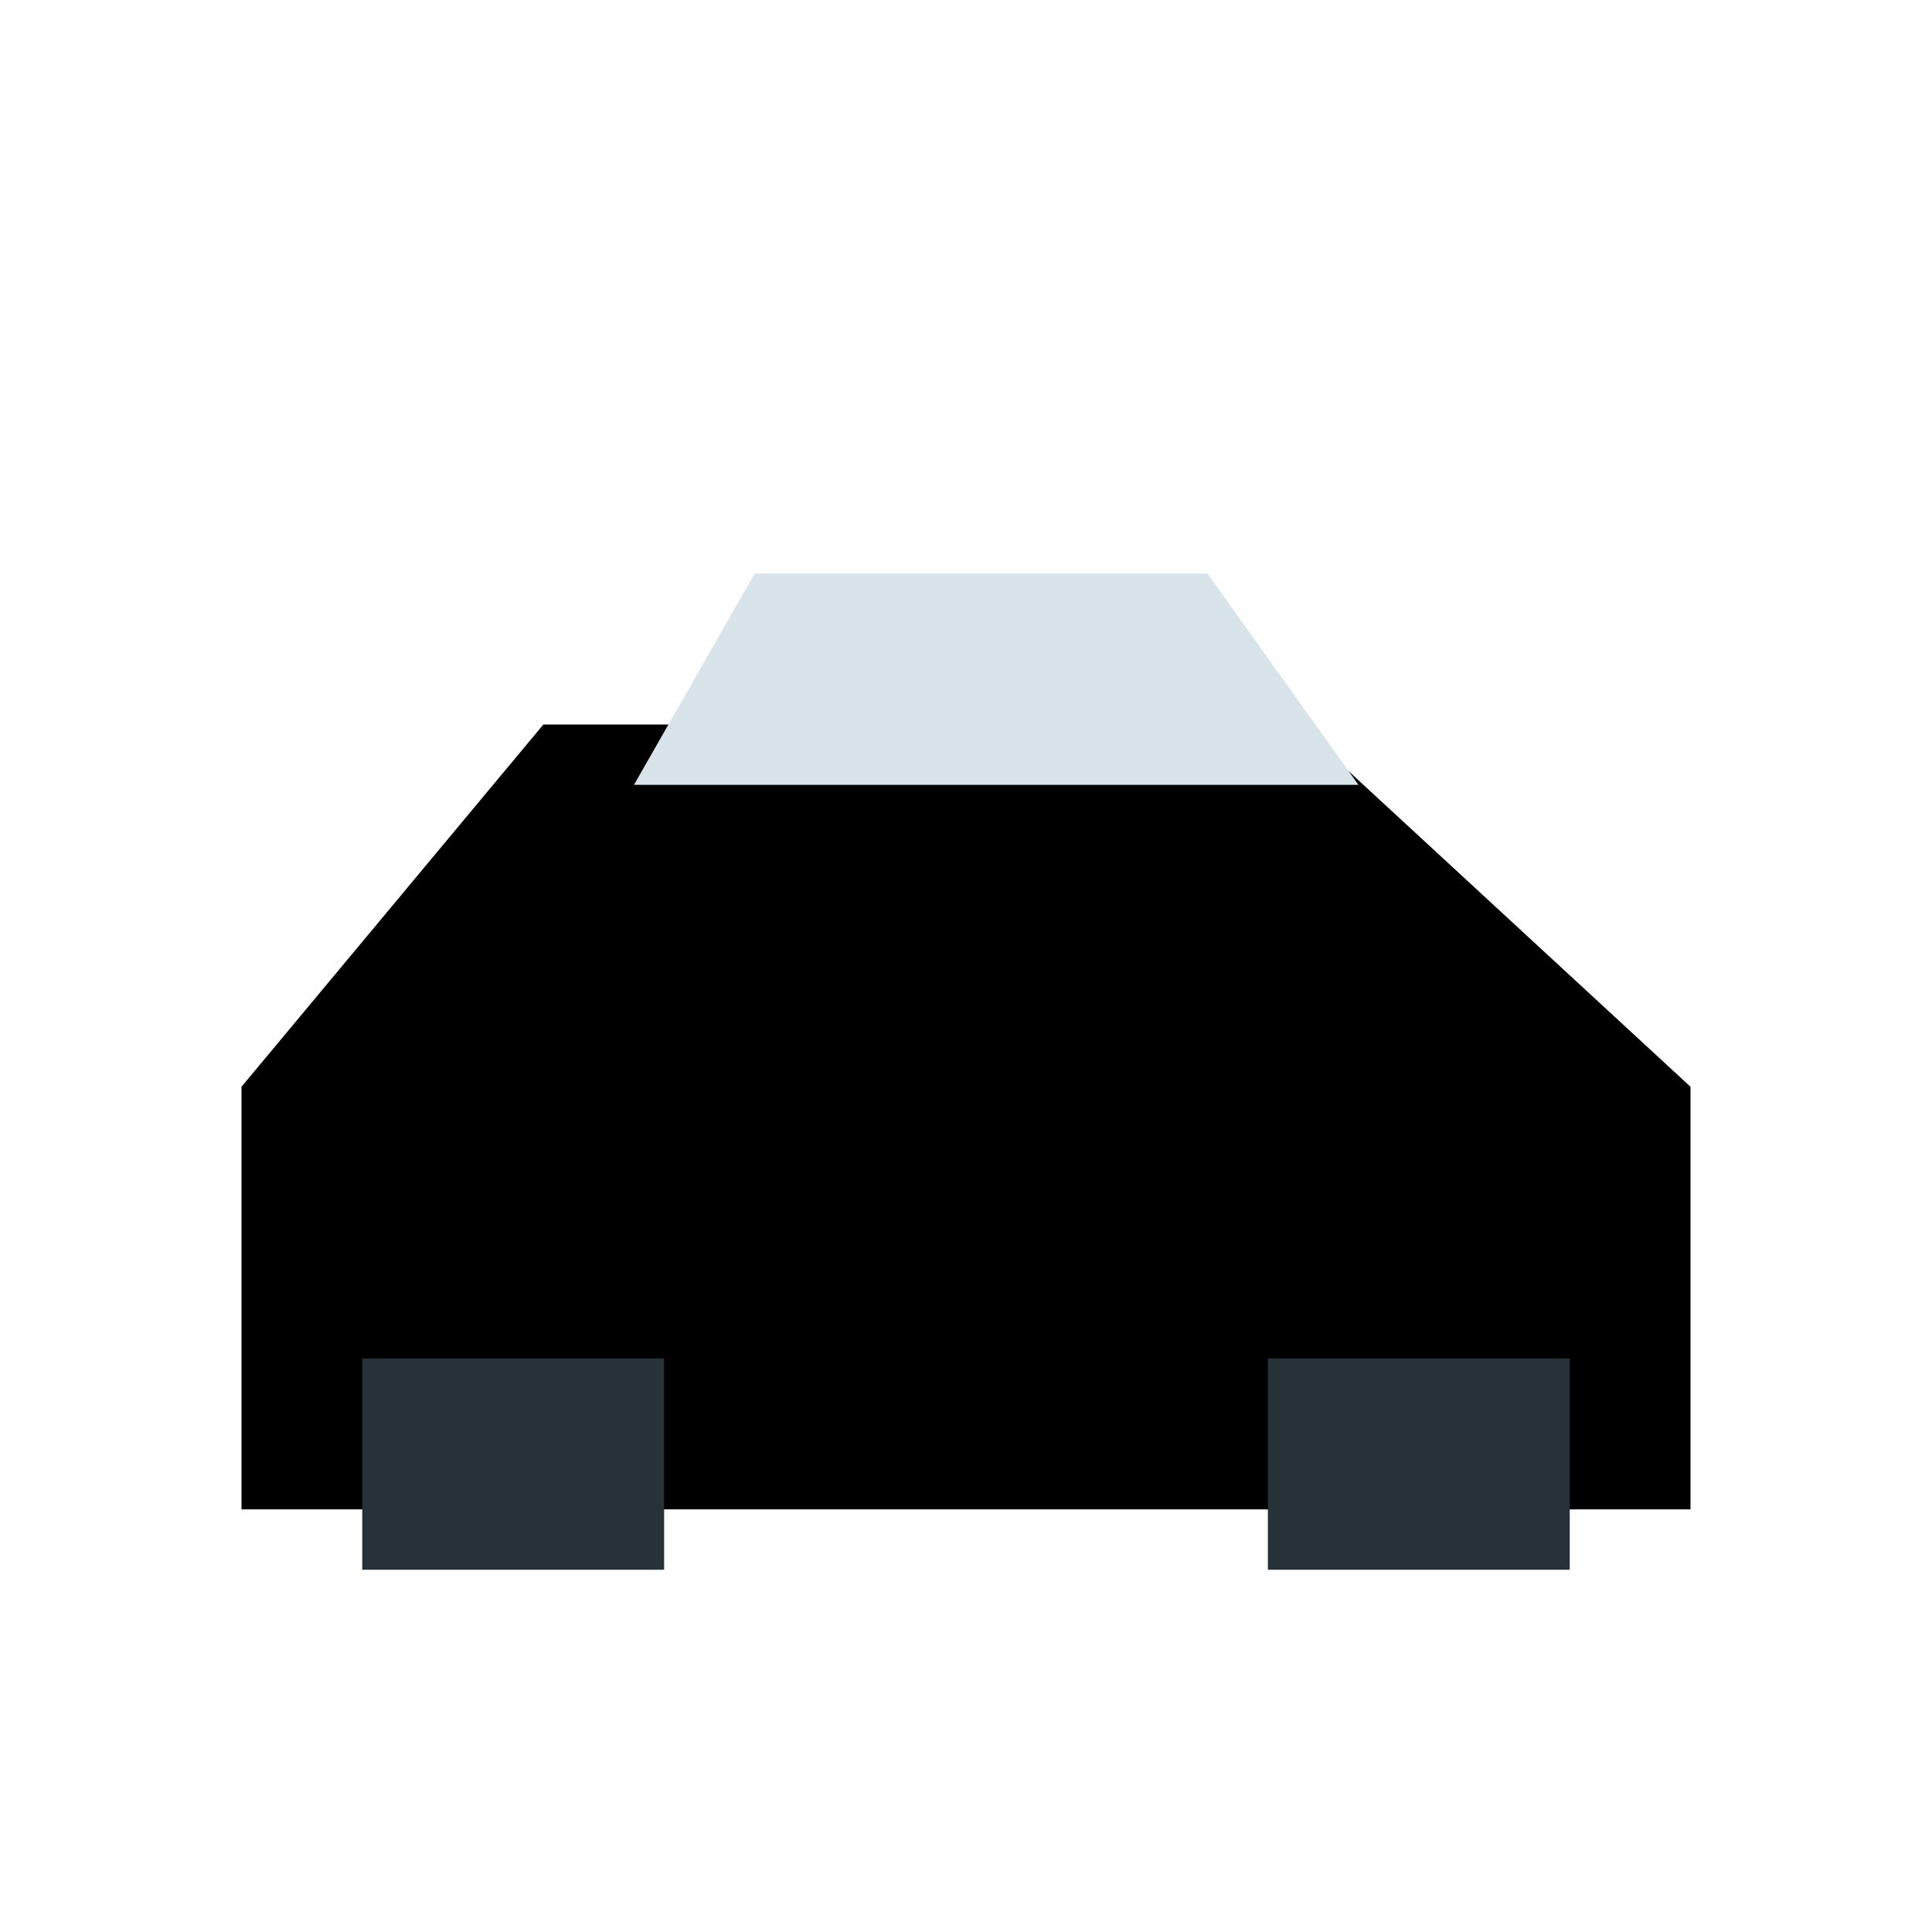
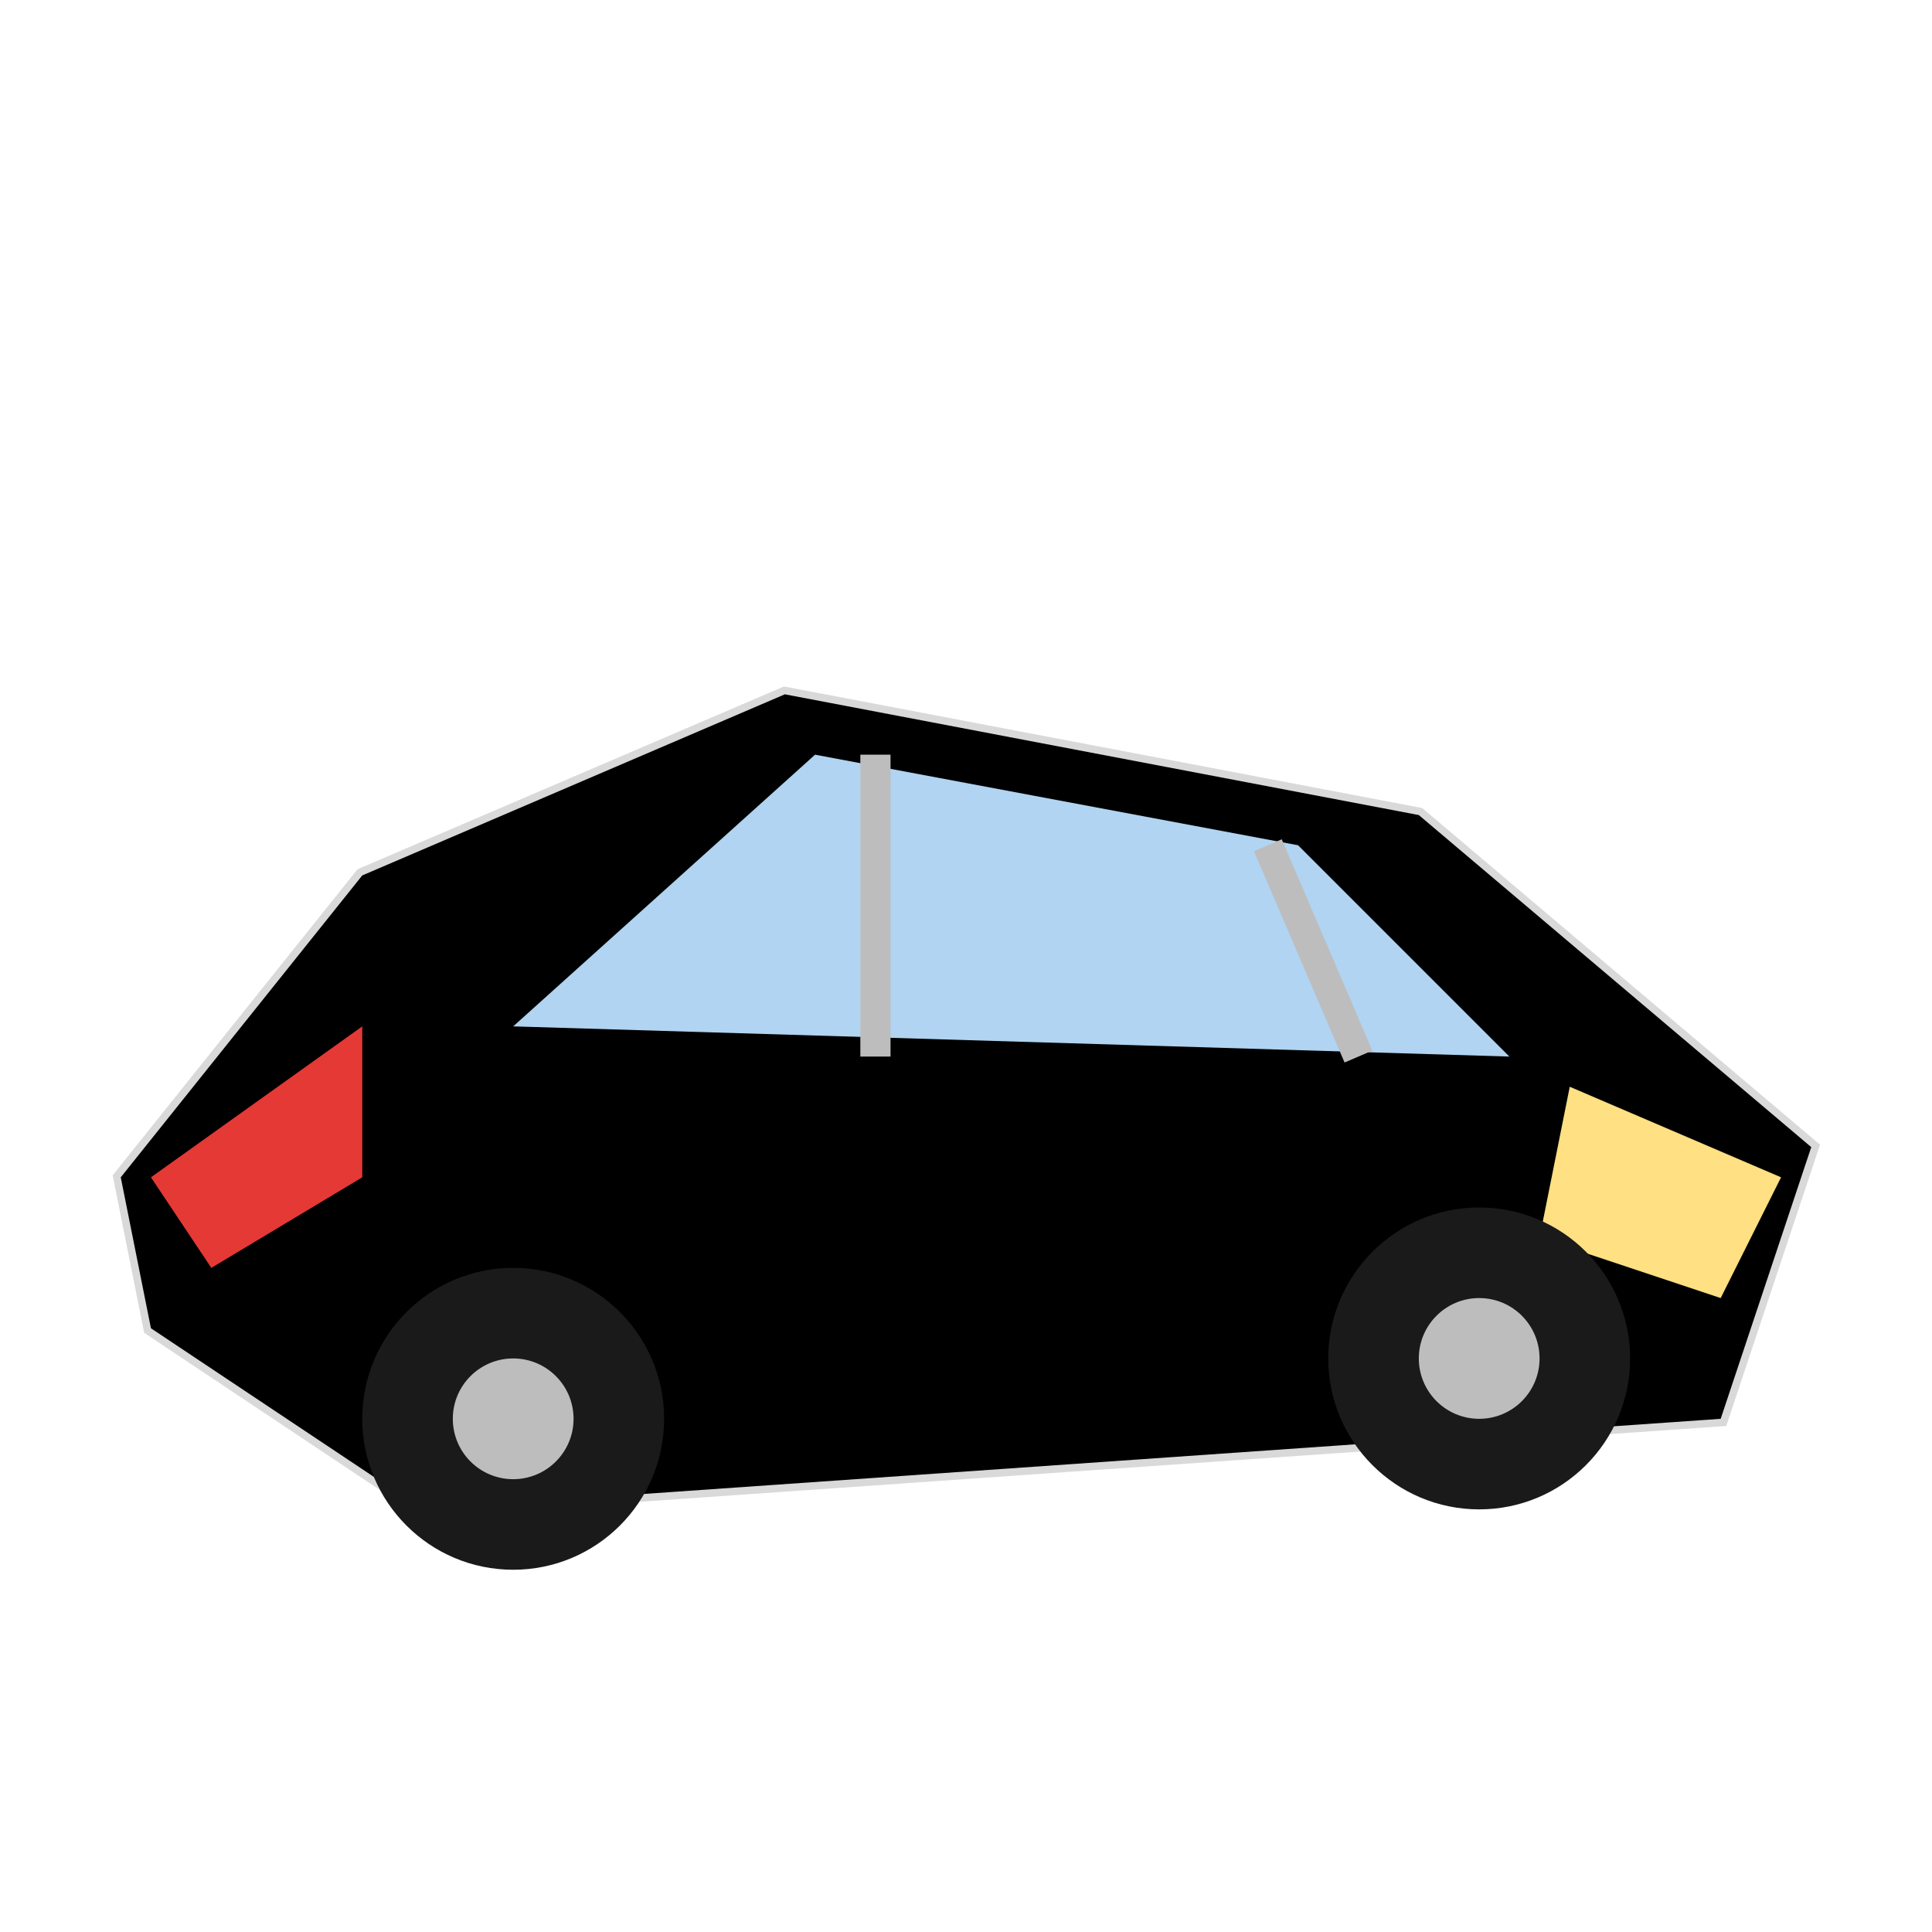
- <svg xmlns="http://www.w3.org/2000/svg" viewBox="0 0 64 64">
-   <path fill="currentColor" d="M8 36 18 24h25l13 12v14H8Z" />
-   <path fill="#d9e4ea" d="m21 26 4-7h15l5 7Z" />
-   <path fill="#263238" d="M12 45h10v7H12zm30 0h10v7H42z" />
+ <svg xmlns="http://www.w3.org/2000/svg" viewBox="0 0 64 64" width="64" height="64" fill="none">
+   <path d="M4 39 12 29 26 23 47 27 60 38 57 47 14 50 5 44Z" fill="currentColor" stroke="#000" stroke-opacity=".15" stroke-width=".5" />
+   <path d="m17 34 10-9 16 3 7 7Z" fill="#B0D4F1" />
+   <path d="M29 25v10m13-7 3 7" stroke="#BDBDBD" />
+   <path d="m52 36 7 3-2 4-6-2Z" fill="#FFE082" />
+   <path d="m5 39 7-5v5l-5 3Z" fill="#E53935" />
+   <circle cx="17" cy="47" r="5" fill="#1A1A1A" />
+   <circle cx="17" cy="47" r="2" fill="#BDBDBD" />
+   <circle cx="49" cy="45" r="5" fill="#1A1A1A" />
+   <circle cx="49" cy="45" r="2" fill="#BDBDBD" />
</svg>
